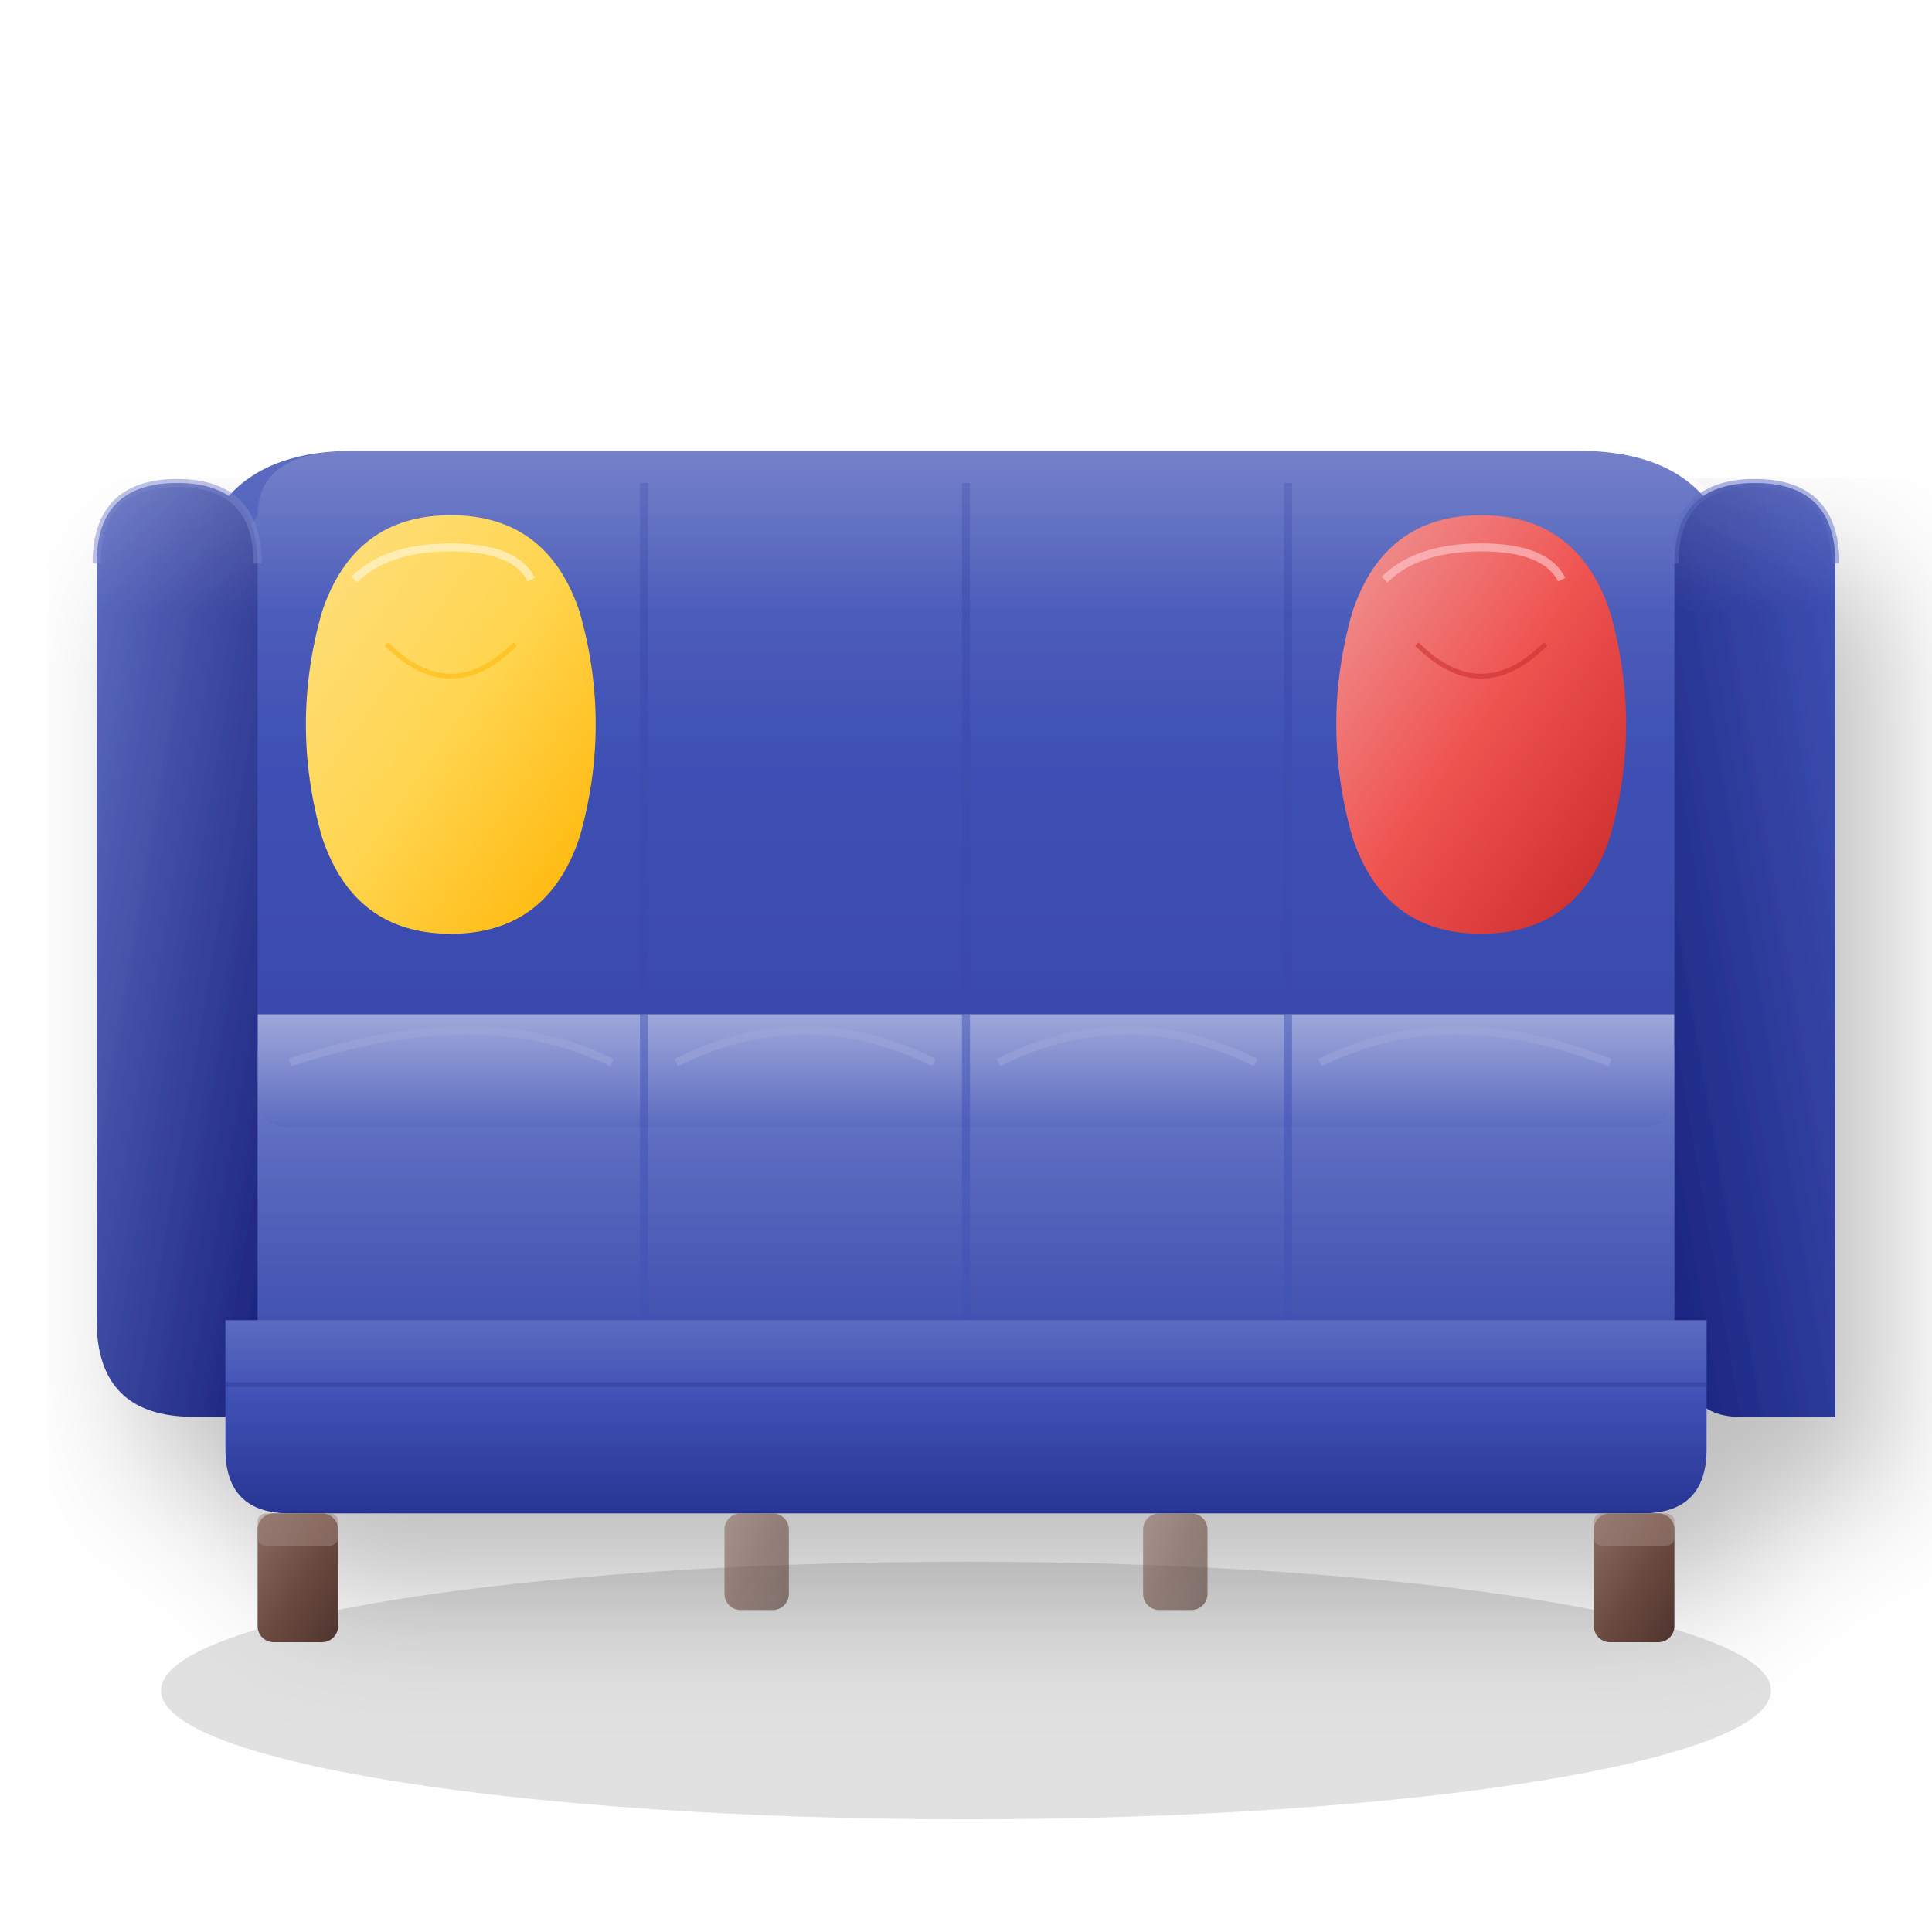
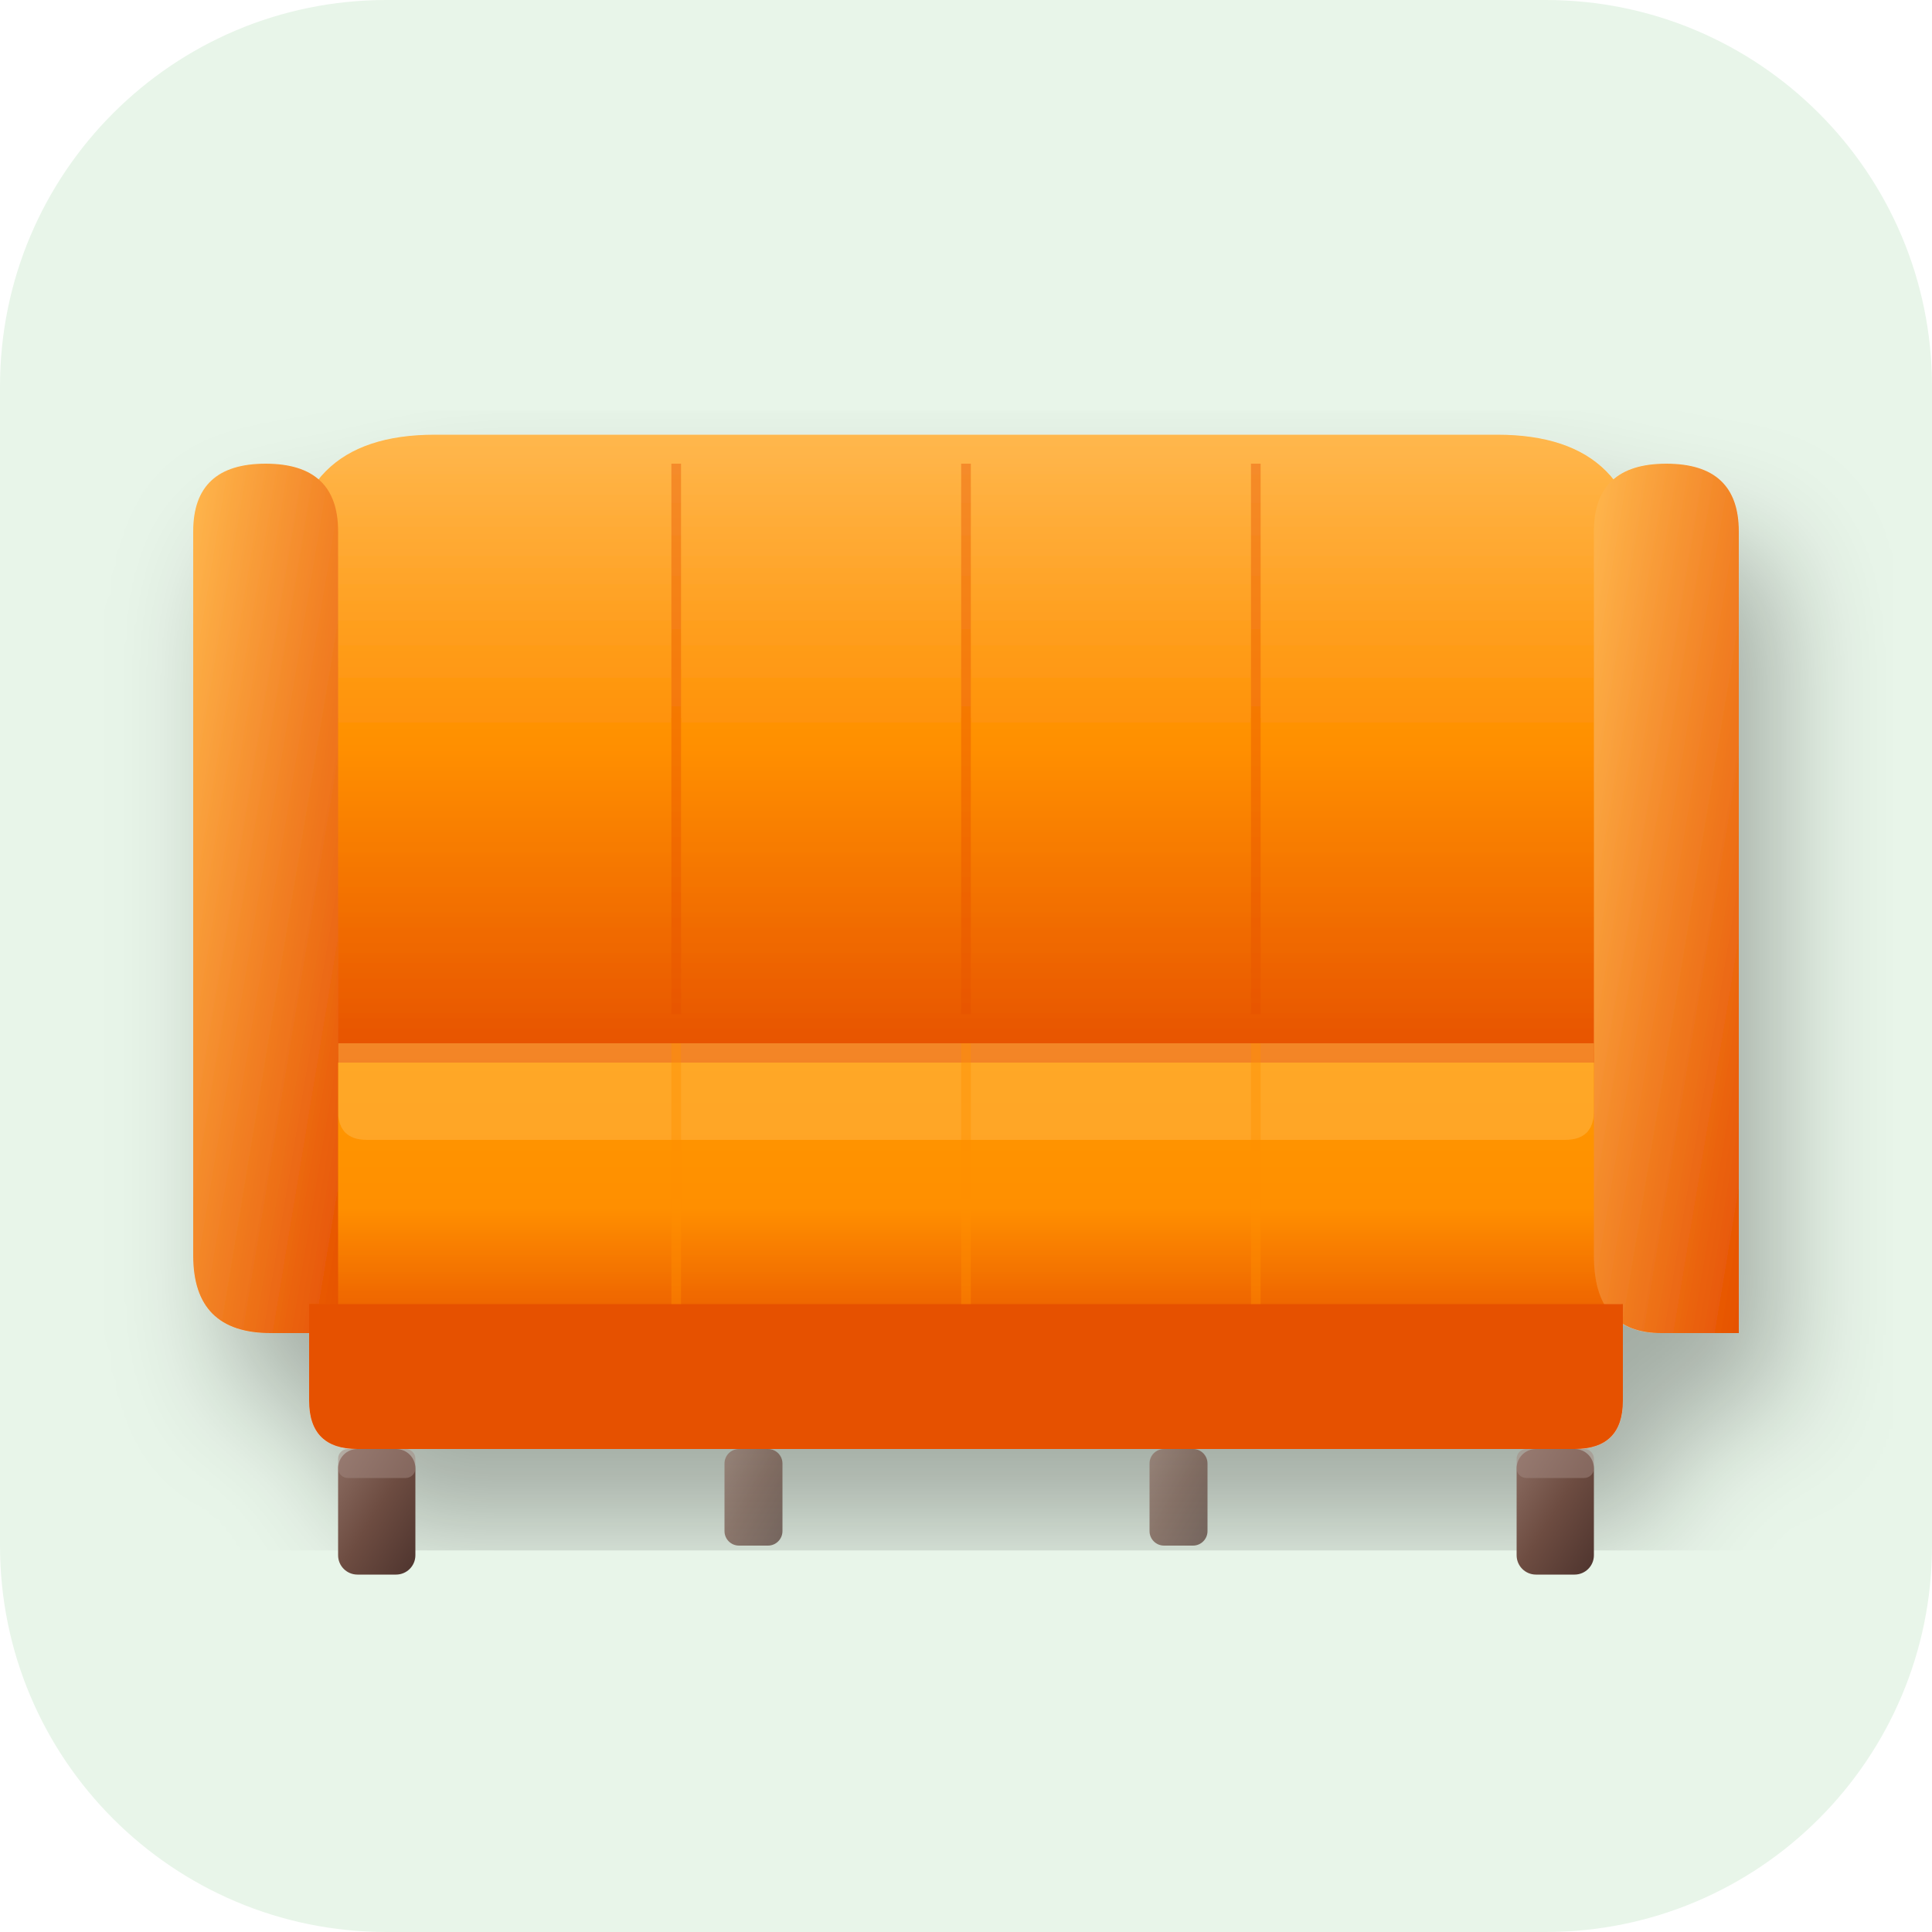
- <svg xmlns="http://www.w3.org/2000/svg" viewBox="0 0 120 120" width="120" height="120">
+ <svg xmlns="http://www.w3.org/2000/svg" viewBox="0 0 200 200" width="200" height="200">
  <defs>
-     <linearGradient id="sofaFabric" x1="0%" y1="0%" x2="0%" y2="100%">
-       <stop offset="0%" stop-color="#5C6BC0" />
-       <stop offset="40%" stop-color="#3F51B5" />
-       <stop offset="100%" stop-color="#283593" />
+     <linearGradient id="chairFabricGrad" x1="0%" y1="0%" x2="0%" y2="100%">
+       <stop offset="0%" stop-color="#FF9800" />
+       <stop offset="50%" stop-color="#FF8F00" />
+       <stop offset="100%" stop-color="#E65100" />
    </linearGradient>
-     <linearGradient id="sofaSeat" x1="0%" y1="0%" x2="0%" y2="100%">
-       <stop offset="0%" stop-color="#7986CB" />
-       <stop offset="30%" stop-color="#5C6BC0" />
-       <stop offset="100%" stop-color="#3949AB" />
+     <linearGradient id="chairBackGrad" x1="0%" y1="100%" x2="0%" y2="0%">
+       <stop offset="0%" stop-color="#E65100" />
+       <stop offset="50%" stop-color="#FF8F00" />
+       <stop offset="100%" stop-color="#FFB74D" />
    </linearGradient>
-     <linearGradient id="sofaArm" x1="0%" y1="0%" x2="100%" y2="100%">
-       <stop offset="0%" stop-color="#5C6BC0" />
-       <stop offset="100%" stop-color="#1A237E" />
+     <linearGradient id="chairArmGrad" x1="0%" y1="0%" x2="100%" y2="100%">
+       <stop offset="0%" stop-color="#FFB74D" />
+       <stop offset="100%" stop-color="#E65100" />
    </linearGradient>
-     <linearGradient id="sofaArmRight" x1="100%" y1="0%" x2="0%" y2="100%">
-       <stop offset="0%" stop-color="#3F51B5" />
-       <stop offset="100%" stop-color="#1A237E" />
-     </linearGradient>
-     <linearGradient id="sofaBack" x1="0%" y1="100%" x2="0%" y2="0%">
-       <stop offset="0%" stop-color="#3949AB" />
-       <stop offset="50%" stop-color="#3F51B5" />
-       <stop offset="100%" stop-color="#5C6BC0" />
-     </linearGradient>
-     <linearGradient id="cushionTop" x1="0%" y1="100%" x2="0%" y2="0%">
-       <stop offset="0%" stop-color="#5C6BC0" />
-       <stop offset="100%" stop-color="#9FA8DA" />
-     </linearGradient>
-     <linearGradient id="sofaLeg" x1="0%" y1="0%" x2="100%" y2="100%">
+     <linearGradient id="legGrad" x1="0%" y1="0%" x2="100%" y2="100%">
      <stop offset="0%" stop-color="#8D6E63" />
      <stop offset="50%" stop-color="#6D4C41" />
      <stop offset="100%" stop-color="#4E342E" />
    </linearGradient>
-     <linearGradient id="pillow1" x1="0%" y1="0%" x2="100%" y2="100%">
-       <stop offset="0%" stop-color="#FFE082" />
-       <stop offset="50%" stop-color="#FFD54F" />
-       <stop offset="100%" stop-color="#FFB300" />
-     </linearGradient>
-     <linearGradient id="pillow2" x1="0%" y1="0%" x2="100%" y2="100%">
-       <stop offset="0%" stop-color="#EF9A9A" />
-       <stop offset="50%" stop-color="#EF5350" />
-       <stop offset="100%" stop-color="#C62828" />
-     </linearGradient>
-     <linearGradient id="fabricShine" x1="0%" y1="0%" x2="0%" y2="100%">
-       <stop offset="0%" stop-color="#FFFFFF" stop-opacity="0.15" />
-       <stop offset="100%" stop-color="#FFFFFF" stop-opacity="0" />
-     </linearGradient>
-     <filter id="sofaShadow" x="-10%" y="-5%" width="125%" height="130%">
-       <feDropShadow dx="3" dy="5" stdDeviation="4" flood-color="#000" flood-opacity="0.25" />
+     <filter id="furnitureShadow">
+       <feDropShadow dx="4" dy="8" stdDeviation="6" flood-color="#000" flood-opacity="0.3" />
    </filter>
  </defs>
-   <ellipse cx="60" cy="105" rx="50" ry="8" fill="#000" opacity="0.12" />
-   <g filter="url(#sofaShadow)">
-     <path d="M12,38 L12,65 L108,65 L108,38 Q108,28 98,28 L22,28 Q12,28 12,38Z" fill="url(#sofaBack)" />
-     <path d="M40,30 L40,62" stroke="#3949AB" stroke-width="0.5" opacity="0.5" />
-     <path d="M60,30 L60,62" stroke="#3949AB" stroke-width="0.5" opacity="0.5" />
-     <path d="M80,30 L80,62" stroke="#3949AB" stroke-width="0.5" opacity="0.5" />
-     <path d="M16,32 Q16,28 22,28 L98,28 Q104,28 108,32 L108,38 L12,38Z" fill="url(#fabricShine)" />
-     <path d="M14,65 L106,65 L106,82 Q106,86 102,86 L18,86 Q14,86 14,82Z" fill="url(#sofaSeat)" />
-     <path d="M16,63 L104,63 L104,68 Q104,70 102,70 L18,70 Q16,70 16,68Z" fill="url(#cushionTop)" />
-     <path d="M40,63 L40,86" stroke="#3F51B5" stroke-width="0.5" opacity="0.5" />
-     <path d="M60,63 L60,86" stroke="#3F51B5" stroke-width="0.5" opacity="0.5" />
-     <path d="M80,63 L80,86" stroke="#3F51B5" stroke-width="0.5" opacity="0.5" />
-     <path d="M18,66 Q30,62 38,66" fill="none" stroke="#9FA8DA" stroke-width="0.5" opacity="0.5" />
-     <path d="M42,66 Q50,62 58,66" fill="none" stroke="#9FA8DA" stroke-width="0.5" opacity="0.5" />
-     <path d="M62,66 Q70,62 78,66" fill="none" stroke="#9FA8DA" stroke-width="0.5" opacity="0.5" />
-     <path d="M82,66 Q90,62 100,66" fill="none" stroke="#9FA8DA" stroke-width="0.5" opacity="0.5" />
-     <path d="M6,35 L6,82 Q6,88 12,88 L16,88 L16,35 Q16,30 11,30 Q6,30 6,35Z" fill="url(#sofaArm)" />
-     <path d="M6,35 Q6,30 11,30 Q16,30 16,35 L16,38 L6,38Z" fill="url(#fabricShine)" />
-     <path d="M6,35 Q6,30 11,30 Q16,30 16,35" fill="none" stroke="#7986CB" stroke-width="0.5" opacity="0.5" />
-     <path d="M104,35 L104,82 Q104,88 108,88 L114,88 L114,35 Q114,30 109,30 Q104,30 104,35Z" fill="url(#sofaArmRight)" />
-     <path d="M104,35 Q104,30 109,30 Q114,30 114,35 L114,38 L104,38Z" fill="url(#fabricShine)" />
-     <path d="M104,35 Q104,30 109,30 Q114,30 114,35" fill="none" stroke="#5C6BC0" stroke-width="0.5" opacity="0.5" />
-     <path d="M14,82 L14,90 Q14,94 18,94 L102,94 Q106,94 106,90 L106,82" fill="url(#sofaFabric)" />
-     <line x1="14" y1="86" x2="106" y2="86" stroke="#283593" stroke-width="0.3" opacity="0.4" />
+   <rect width="200" height="200" rx="40" fill="#E8F5E9" />
+   <g filter="url(#furnitureShadow)">
+     <animateTransform attributeName="transform" type="scale" values="1;1.03;1" dur="3.5s" repeatCount="indefinite" additive="sum" />
+     <path d="M30,60 L30,110 L170,110 L170,60 Q170,45 155,45 L45,45 Q30,45 30,60Z" fill="url(#chairBackGrad)" />
+     <path d="M70,48 L70,105" stroke="#E65100" stroke-width="1" opacity="0.4" />
+     <path d="M100,48 L100,105" stroke="#E65100" stroke-width="1" opacity="0.4" />
+     <path d="M130,48 L130,105" stroke="#E65100" stroke-width="1" opacity="0.4" />
+     <path d="M32,110 L168,110 L168,135 Q168,140 163,140 L37,140 Q32,140 32,135Z" fill="url(#chairFabricGrad)" />
+     <path d="M35,108 L165,108 L165,115 Q165,118 162,118 L38,118 Q35,118 35,115Z" fill="#FFB74D" opacity="0.5" />
+     <path d="M70,108 L70,140" stroke="#FF8F00" stroke-width="1" opacity="0.4" />
+     <path d="M100,108 L100,140" stroke="#FF8F00" stroke-width="1" opacity="0.4" />
+     <path d="M130,108 L130,140" stroke="#FF8F00" stroke-width="1" opacity="0.4" />
+     <path d="M20,55 L20,130 Q20,138 28,138 L35,138 L35,55 Q35,48 27.5,48 Q20,48 20,55Z" fill="url(#chairArmGrad)" />
+     <path d="M165,55 L165,130 Q165,138 172,138 L180,138 L180,55 Q180,48 172.5,48 Q165,48 165,55Z" fill="url(#chairArmGrad)" />
+     <path d="M32,135 L32,145 Q32,150 37,150 L163,150 Q168,150 168,145 L168,135" fill="#E65100" />
  </g>
  <g>
-     <rect x="16" y="94" width="5" height="8" rx="1" fill="url(#sofaLeg)" />
-     <rect x="16" y="94" width="5" height="2" rx="0.5" fill="#A1887F" opacity="0.5" />
-     <rect x="99" y="94" width="5" height="8" rx="1" fill="url(#sofaLeg)" />
-     <rect x="99" y="94" width="5" height="2" rx="0.5" fill="#A1887F" opacity="0.5" />
-     <rect x="45" y="94" width="4" height="6" rx="1" fill="url(#sofaLeg)" opacity="0.6" />
-     <rect x="71" y="94" width="4" height="6" rx="1" fill="url(#sofaLeg)" opacity="0.6" />
-   </g>
-   <g>
-     <path d="M20,38 Q22,32 28,32 Q34,32 36,38 Q38,45 36,52 Q34,58 28,58 Q22,58 20,52 Q18,45 20,38Z" fill="url(#pillow1)" />
-     <path d="M22,36 Q24,34 28,34 Q32,34 33,36" fill="none" stroke="#FFF8E1" stroke-width="0.5" opacity="0.6" />
-     <path d="M24,40 Q28,44 32,40" fill="none" stroke="#FFB300" stroke-width="0.3" opacity="0.5" />
-     <path d="M84,38 Q86,32 92,32 Q98,32 100,38 Q102,45 100,52 Q98,58 92,58 Q86,58 84,52 Q82,45 84,38Z" fill="url(#pillow2)" />
-     <path d="M86,36 Q88,34 92,34 Q96,34 97,36" fill="none" stroke="#FFCDD2" stroke-width="0.5" opacity="0.6" />
-     <path d="M88,40 Q92,44 96,40" fill="none" stroke="#C62828" stroke-width="0.3" opacity="0.5" />
+     <rect x="35" y="150" width="8" height="13" rx="2" fill="url(#legGrad)" />
+     <rect x="35" y="150" width="8" height="3" rx="1" fill="#A1887F" opacity="0.5" />
+     <rect x="157" y="150" width="8" height="13" rx="2" fill="url(#legGrad)" />
+     <rect x="157" y="150" width="8" height="3" rx="1" fill="#A1887F" opacity="0.5" />
+     <rect x="75" y="150" width="6" height="10" rx="1.5" fill="url(#legGrad)" opacity="0.7" />
+     <rect x="119" y="150" width="6" height="10" rx="1.5" fill="url(#legGrad)" opacity="0.7" />
  </g>
</svg>
